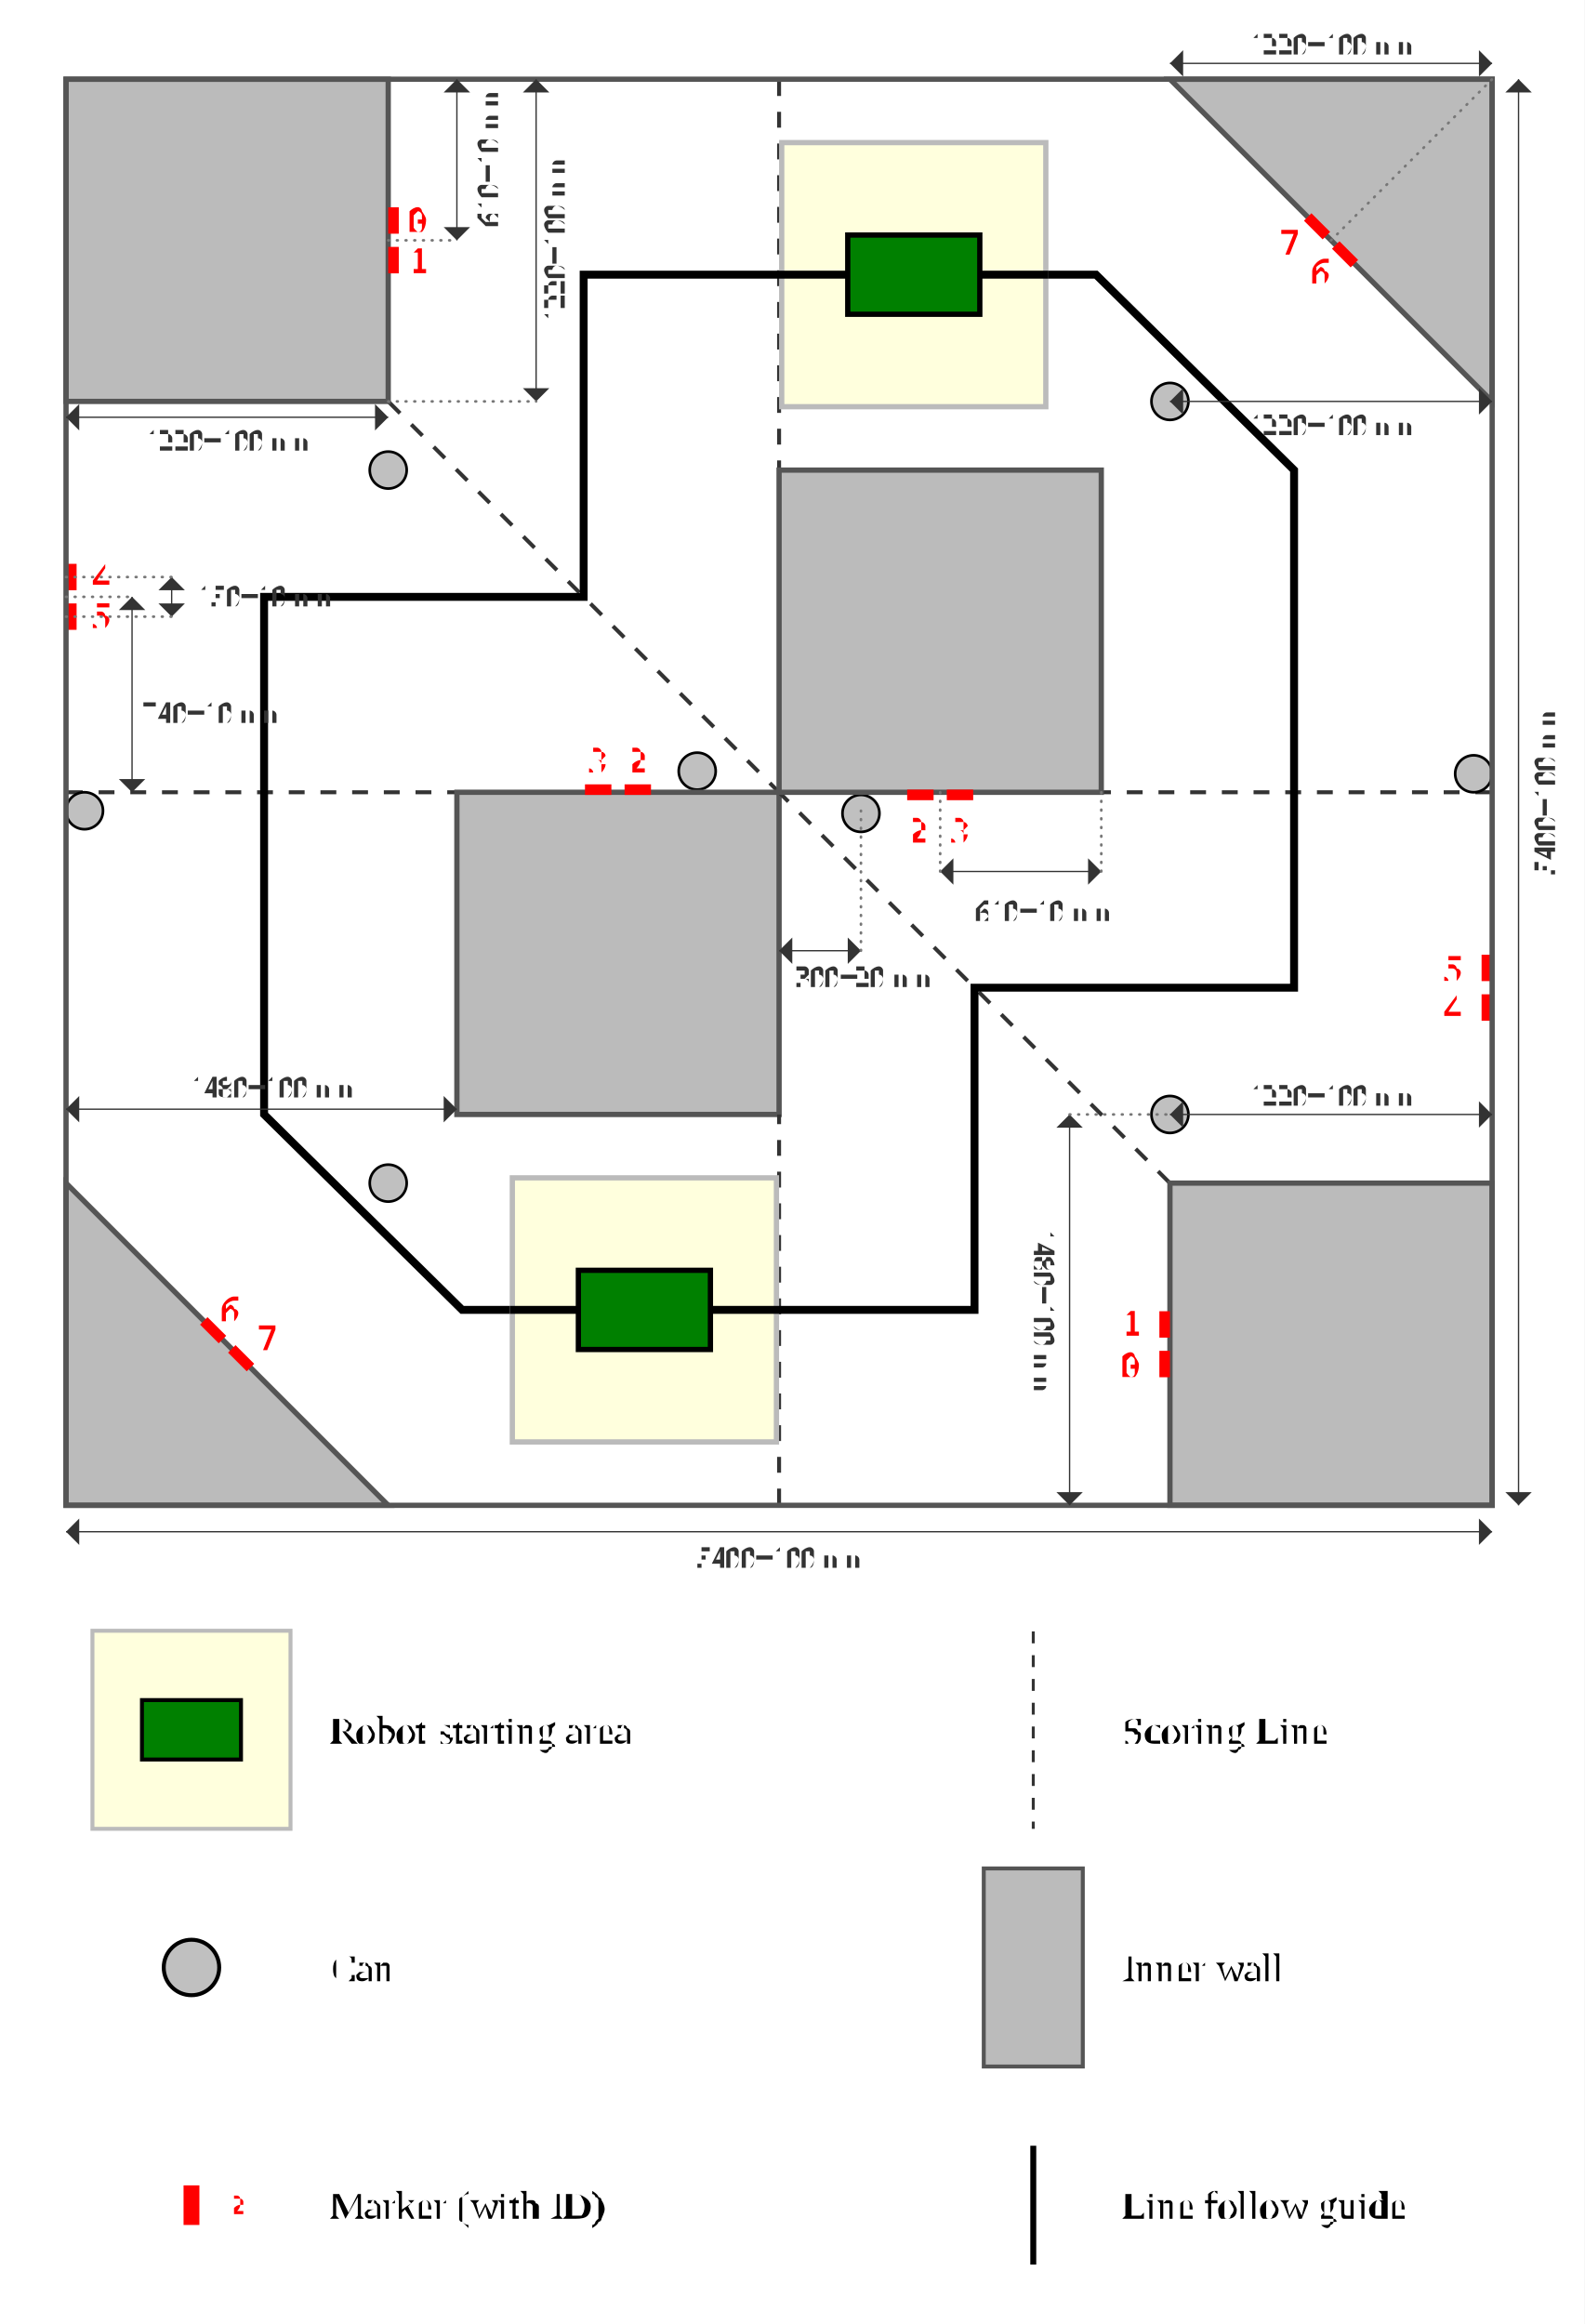
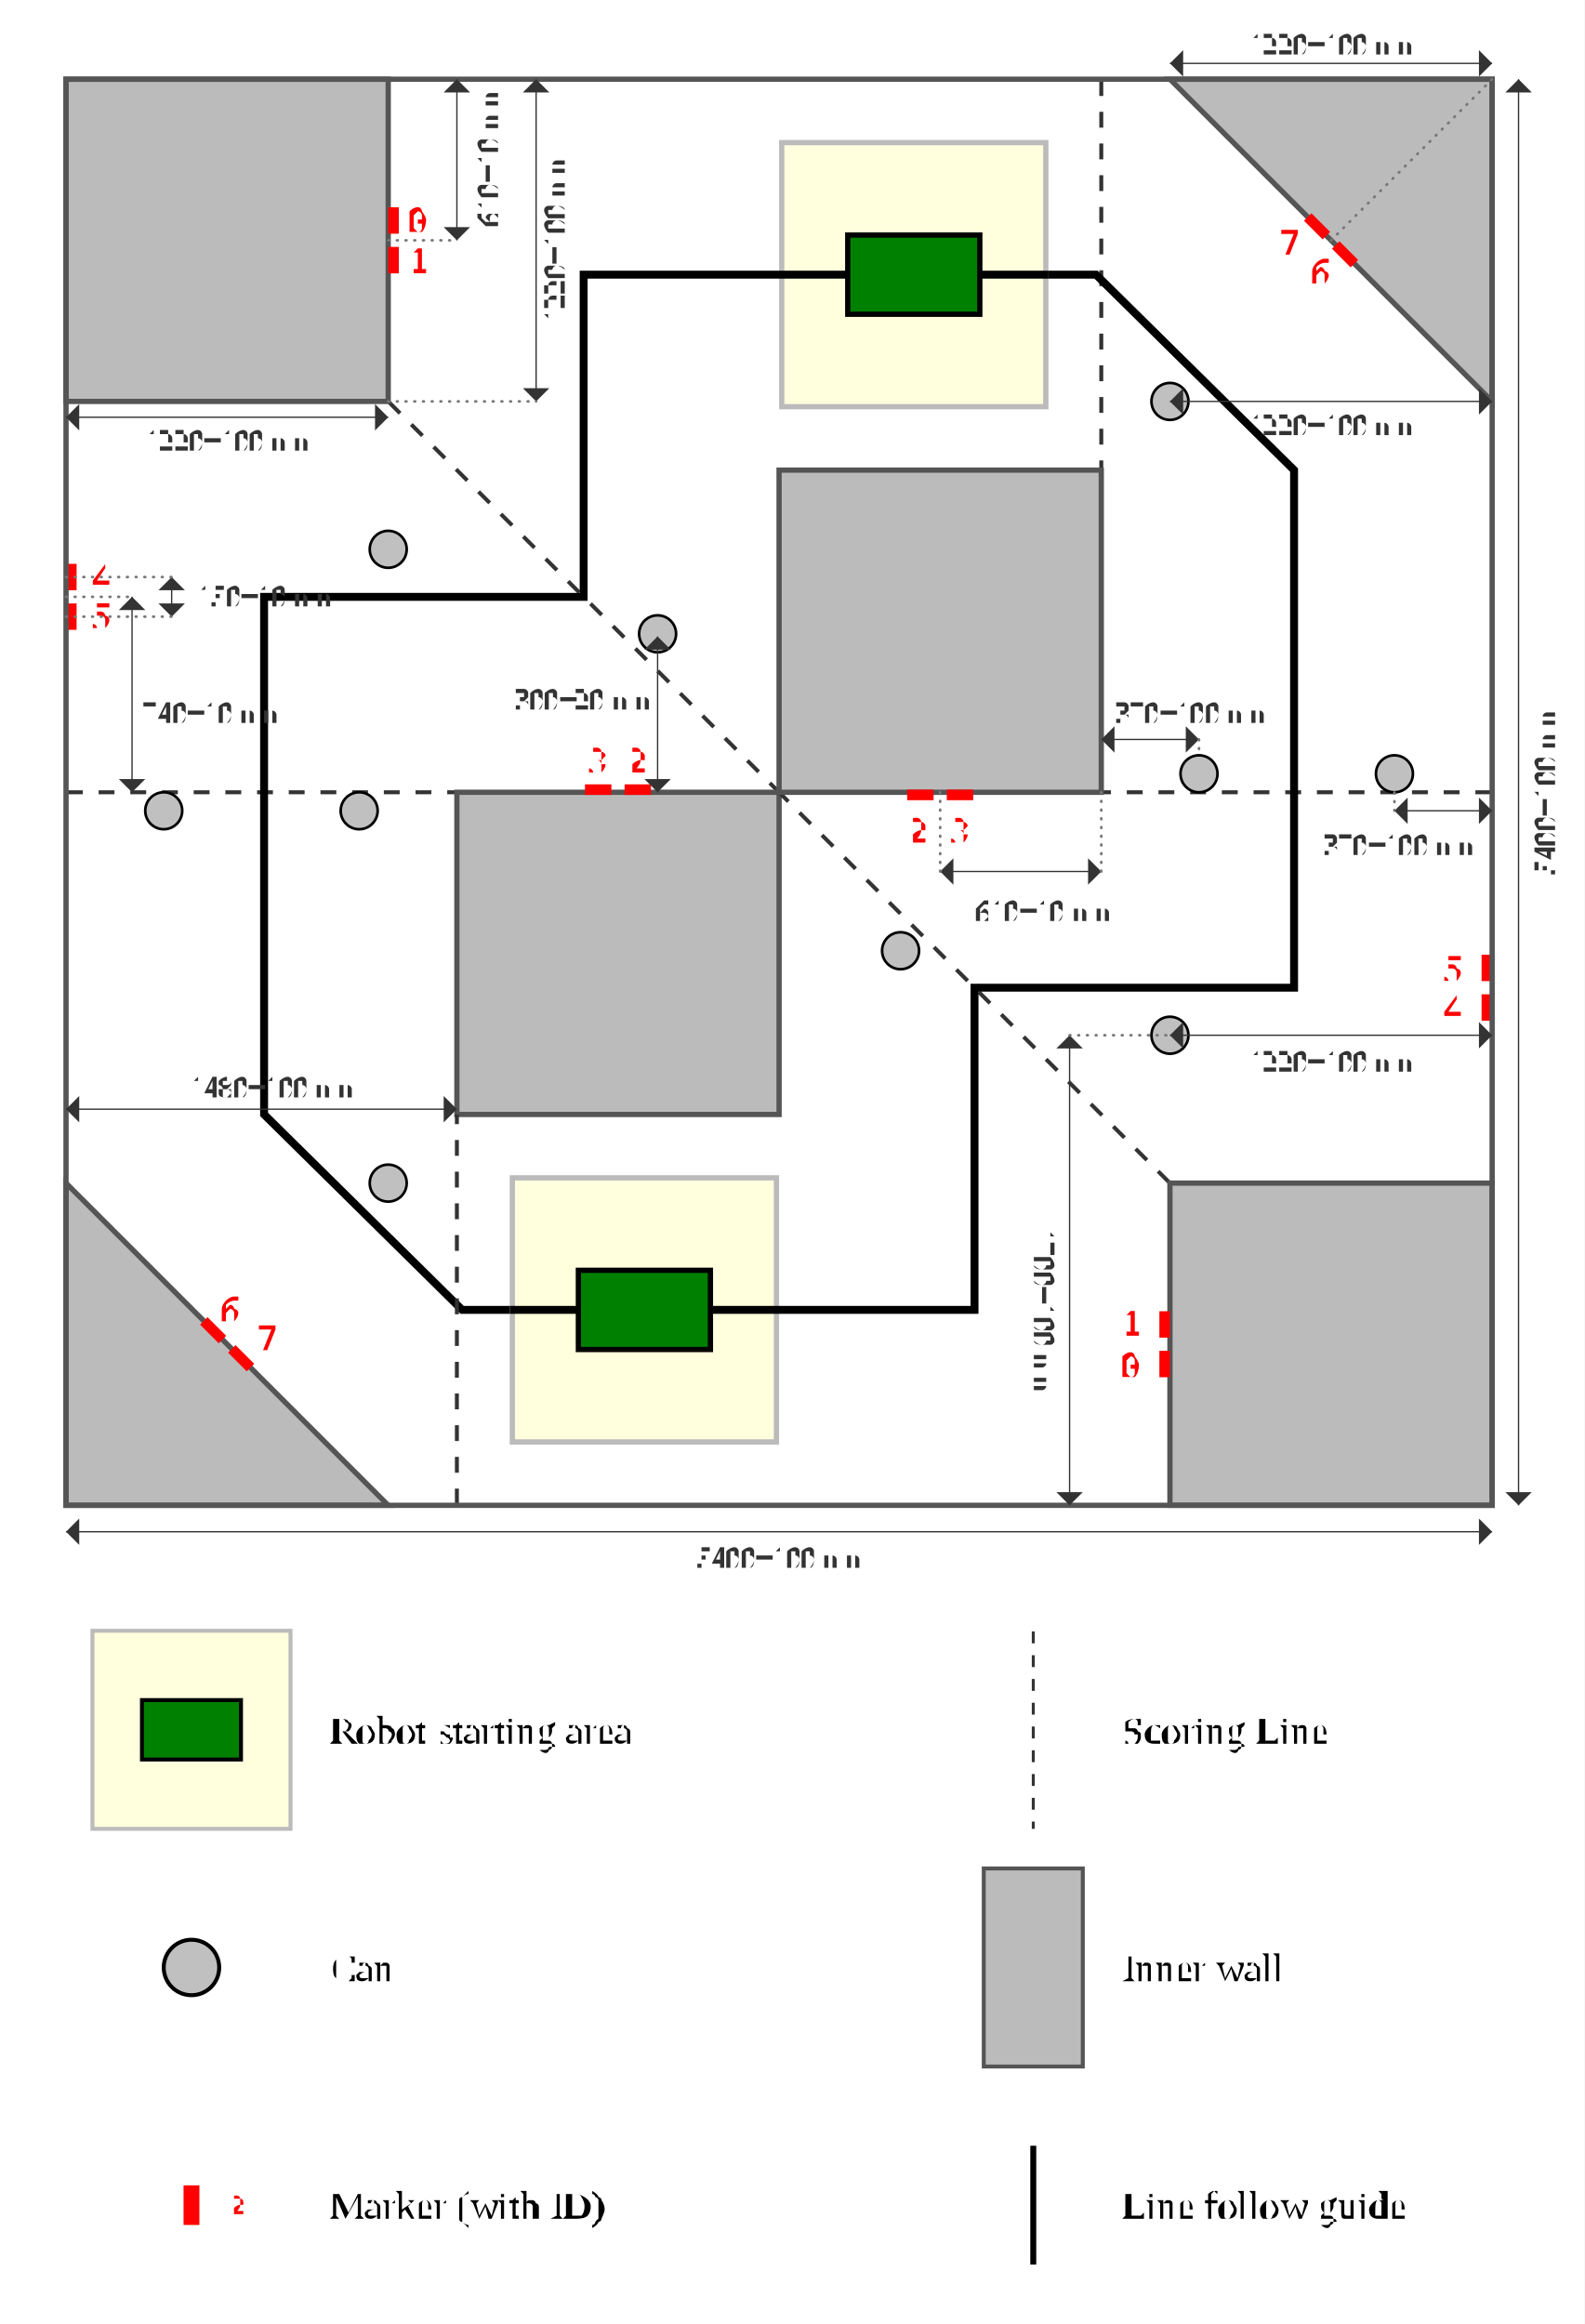
<svg xmlns="http://www.w3.org/2000/svg" xmlns:xlink="http://www.w3.org/1999/xlink" version="1.1" baseProfile="full" width="600" height="880">
  <style type="text/css">
    
      .arena-wall {
          fill: none;
          stroke: #555;
          stroke-width: .02;
      }

      .inner-wall {
          fill: #bbb;
          stroke: #555;
          stroke-width: .02;
      }

      .line-follow-guide {
          fill: none;
          stroke: black;
          stroke-width: .03;
      }

      .arena-wall {
          fill: none;
          stroke: #555;
          stroke-width: .02;
      }

      .can {
          stroke: black;
          stroke-width: 0.01;
          fill: silver;
      }

      #robot {
          fill: green;
          stroke: black;
          stroke-width: 0.02;
      }

      .scoring-line {
          stroke: #333;
          stroke-width: 0.015;
          /*stroke-dasharray: 0.141, 0.141;*/
          stroke-dasharray: 0.06 0.06;
          stroke-dashoffset: -50%;
          fill: none;
      }

      #marker {
          stroke: red;
          stroke-width: 0.04;
      }

      .start-zone {
        stroke: #bbb;
        stroke-width: 0.02;
        fill: #ffd;
      }

      .legend-label {
        font-size: 0.2px;
        text-anchor: start;
        dominant-baseline: central;
      }

      .marker-label {
        font-size: 0.12px;
        text-anchor: central;
        dominant-baseline: central;
        fill: red;
        font-family: monospace;
      }

      /*.dimension, .dimension-guide, .marker-label {
         display: none;
      }*/
      line.dimension {
        stroke: #333;
        stroke-width: 0.005;
        marker-start: url(#dimension-arrow-head-start);
        marker-end: url(#dimension-arrow-head-end);
      }

      text.dimension {
        fill: #333;
        font-size: 0.11px;
        text-anchor: middle;
        dominant-baseline: central;
      }
      .dimension-arrow-head {
        fill: #333;
      }
      .dimension-guide {
        stroke: #777;
        stroke-width: 0.01;
        stroke-dasharray: 0.003 0.03;
        stroke-linecap: round;
        fill: none;
      }

    
  </style>
  <defs>
    <g transform="scale(0.05)" id="dimension-arrow-head">
      <path id="path218" class="dimension-arrow-head" d="M0,0 L1,1 L1,-1 L0,0" />
    </g>
    <marker markerUnits="userSpaceOnUse" refY="1" refX="0" markerHeight="2" markerWidth="1" orient="auto" id="dimension-arrow-head-start">
      <use transform="translate(0,1)" xlink:href="#dimension-arrow-head" />
    </marker>
    <marker markerUnits="userSpaceOnUse" refY="1" refX="1" markerHeight="2" markerWidth="1" orient="auto" id="dimension-arrow-head-end">
      <use transform="matrix(-1,0,0,1,1,1)" xlink:href="#dimension-arrow-head" />
    </marker>
    <circle cx="0" cy="0" r="0.07" id="can" />
    <line x1="-0.05" y1="0" x2="0.05" y2="0" id="marker" />
    <rect width="0.5" height="0.3" x="-0.25" y="-0.15" id="robot" />
    <g id="marker-pair">
      <use xlink:href="#marker" transform="translate(0.075)" class="marker" />
      <use xlink:href="#marker" transform="translate(-0.075)" class="marker" />
    </g>
    <g id="side-zone">
-       <line class="scoring-line" x1="2.7" y1="0" x2="2.7" y2="1.48" />
+       <line class="scoring-line" x1="3.92" y1="0" x2="3.92" y2="1.48" />
      <line class="scoring-line" x1="0" y1="2.7" x2="1.48" y2="2.7" />
      <line class="scoring-line" x1="1.22" y1="1.22" x2="2.7" y2="2.7" />
      <rect width="1" height="1" x="2.71" y="0.24" class="start-zone" />
      <polyline points="3.72,0.74 1.96,0.74 1.96,1.96 0.75,1.96 0.75,3.92 1.5,4.66 1.68,4.66" class="line-follow-guide" />
      <g transform="translate(3.21 0.74)">
        <use xlink:href="#robot" />
      </g>
      <use xlink:href="#can" transform="translate(4.18 1.22)" class="can" />
-       <use xlink:href="#can" transform="translate(1.22 1.48)" class="can" />
-       <use xlink:href="#can" transform="translate(2.39 2.62)" class="can" />
-       <use xlink:href="#can" transform="translate(0.07 2.77)" class="can" />
+       <use xlink:href="#can" transform="translate(1.22 1.78)" class="can" />
+       <use xlink:href="#can" transform="translate(2.24 2.1)" class="can" />
+       <use xlink:href="#can" transform="translate(0.37 2.77)" class="can" />
+       <use xlink:href="#can" transform="translate(1.11 2.77)" class="can" />
      <rect width="1.22" height="1.22" x="1.48" y="2.7" class="inner-wall" />
      <rect width="1.22" height="1.22" x="0" y="0" class="inner-wall" />
      <polygon points="5.4,0 4.18,0 5.4,1.22" class="inner-wall" />
      <use xlink:href="#marker-pair" transform="translate(1.24 0.61) rotate(90)" />
      <use xlink:href="#marker-pair" transform="translate(2.09 2.69)" />
      <use xlink:href="#marker-pair" transform="translate(0.02 1.96) rotate(90)" />
      <use xlink:href="#marker-pair" transform="translate(4.79 0.61) rotate(45)" />
    </g>
  </defs>
  <rect width="100%" height="100%" fill="white" />
  <g id="arena" transform="translate(25 30) scale(100)">
    <use xlink:href="#side-zone" />
    <use xlink:href="#side-zone" transform="rotate(180 2.7 2.7)" />
    <rect width="5.4" height="5.4" x="0" y="0" class="arena-wall" />
    <text class="marker-label" y="0.54" x="1.3">0</text>
    <text class="marker-label" y="0.69" x="1.3">1</text>
    <text class="marker-label" y="4.87" x="4">0</text>
    <text class="marker-label" y="4.72" x="4">1</text>
    <text class="marker-label" y="2.58" x="2.13">2</text>
    <text class="marker-label" y="2.58" x="1.98">3</text>
    <text class="marker-label" y="2.85" x="3.19">2</text>
    <text class="marker-label" y="2.85" x="3.35">3</text>
    <text class="marker-label" y="1.89" x="0.1">4</text>
    <text class="marker-label" y="2.04" x="0.1">5</text>
    <text class="marker-label" y="3.52" x="5.22">4</text>
    <text class="marker-label" y="3.37" x="5.22">5</text>
    <text class="marker-label" y="4.66" x="0.59">6</text>
    <text class="marker-label" y="4.77" x="0.73">7</text>
    <text class="marker-label" y="0.73" x="4.72">6</text>
    <text class="marker-label" y="0.62" x="4.6">7</text>
    <line x1="0" y1="1.28" x2="1.22" y2="1.28" class="dimension" />
    <text class="dimension" y="1.37" x="0.61">1220±100mm</text>
    <line x1="1.78" y1="0" x2="1.78" y2="1.22" class="dimension" />
    <line x1="1.22" y1="1.22" x2="1.78" y2="1.22" class="dimension-guide" />
    <text class="dimension" transform="rotate(-90, 1.85 0.61)" y="0.61" x="1.85">1220±100mm</text>
    <line x1="1.48" y1="0" x2="1.48" y2="0.61" class="dimension" />
    <line x1="1.22" y1="0.61" x2="1.48" y2="0.61" class="dimension-guide" />
    <text class="dimension" transform="rotate(-90, 1.6 0.3)" y="0.3" x="1.6">610±10mm</text>
    <line x1="0" y1="3.9" x2="1.48" y2="3.9" class="dimension" />
    <text class="dimension" y="3.82" x="0.78">1480±100mm</text>
    <line x1="4.18" y1="-0.06" x2="5.4" y2="-0.06" class="dimension" />
    <text class="dimension" y="-0.13" x="4.79">1220±100mm</text>
-     <line x1="4.18" y1="3.92" x2="5.4" y2="3.92" class="dimension" />
-     <text class="dimension" y="3.85" x="4.79">1220±100mm</text>
-     <line x1="3.8" y1="5.4" x2="3.8" y2="3.92" class="dimension" />
-     <line x1="3.8" y1="3.92" x2="4.18" y2="3.92" class="dimension-guide" />
-     <text class="dimension" transform="rotate(90, 3.7 4.66)" y="4.66" x="3.7">1480±100mm</text>
-     <line x1="2.7" y1="3.3" x2="3.01" y2="3.3" class="dimension" />
-     <line x1="3.01" y1="3.3" x2="3.01" y2="2.77" class="dimension-guide" />
-     <text class="dimension" y="3.4" x="3.02">300±20mm</text>
+     <line x1="4.18" y1="3.62" x2="5.4" y2="3.62" class="dimension" />
+     <text class="dimension" y="3.72" x="4.79">1220±100mm</text>
+     <line x1="3.8" y1="5.4" x2="3.8" y2="3.62" class="dimension" />
+     <line x1="3.8" y1="3.62" x2="4.18" y2="3.62" class="dimension-guide" />
+     <text class="dimension" transform="rotate(90, 3.7 4.66)" y="4.66" x="3.7">1700±100mm</text>
+     <line x1="2.24" y1="2.11" x2="2.24" y2="2.7" class="dimension" />
+     <text class="dimension" y="2.35" x="1.96">300±20mm</text>
    <line x1="3.31" y1="3" x2="3.92" y2="3" class="dimension" />
    <line x1="3.31" y1="3" x2="3.31" y2="2.7" class="dimension-guide" />
    <line x1="3.92" y1="3" x2="3.92" y2="2.7" class="dimension-guide" />
    <text class="dimension" y="3.15" x="3.7">610±10mm</text>
    <line x1="0.4" y1="1.885" x2="0.4" y2="2.035" class="dimension" />
    <line x1="0" y1="1.885" x2="0.4" y2="1.885" class="dimension-guide" />
    <line x1="0" y1="2.035" x2="0.4" y2="2.035" class="dimension-guide" />
    <text class="dimension" y="1.96" x="0.75">150±10mm</text>
    <line x1="0.25" y1="1.96" x2="0.25" y2="2.7" class="dimension" />
    <line x1="0" y1="1.96" x2="0.25" y2="1.96" class="dimension-guide" />
    <text class="dimension" y="2.4" x="0.55">740±10mm</text>
    <line x1="4.79" y1="0.61" x2="5.4" y2="0" class="dimension-guide" />
    <text class="dimension" y="1.31" x="4.79">1220±100mm</text>
    <line x1="4.18" y1="1.22" x2="5.4" y2="1.22" class="dimension" />
+     <line x1="5.03" y1="2.77" x2="5.4" y2="2.77" class="dimension" />
+     <line x1="5.03" y1="2.77" x2="5.03" y2="2.7" class="dimension-guide" />
+     <text class="dimension" y="2.9" x="5.05">370±100mm</text>
+     <line x1="3.92" y1="2.5" x2="4.29" y2="2.5" class="dimension" />
+     <line x1="4.29" y1="2.5" x2="4.29" y2="2.56" class="dimension-guide" />
+     <text class="dimension" y="2.4" x="4.26">370±100mm</text>
    <line x1="0" y1="5.5" x2="5.4" y2="5.5" class="dimension" />
    <text class="dimension" y="5.6" x="2.7">5400±100mm</text>
    <line x1="5.5" y1="0" x2="5.5" y2="5.4" class="dimension" />
    <text class="dimension" transform="rotate(-90, 5.6 2.7)" y="2.7" x="5.6">5400±100mm</text>
  </g>
  <g id="legend" transform="translate(35 580) scale(75)">
    <rect width="1" height="1" x="0" y="0.5" class="start-zone" />
    <use x="0.5" y="1" xlink:href="#robot" />
    <text class="legend-label" y="1" x="1.2">Robot starting area</text>
    <use xlink:href="#can" transform="translate(0.5 2.2) scale(2)" class="can" />
    <text class="legend-label" y="2.2" x="1.2">Can</text>
    <use xlink:href="#marker" transform="translate(0.5 3.4) scale(2) rotate(90)" class="marker" />
    <text class="marker-label" y="3.4" x="0.7">2</text>
    <text class="legend-label" y="3.4" x="1.2">Marker (with ID)</text>
    <line class="scoring-line" x1="4.75" y1="0.5" x2="4.75" y2="1.5" />
    <text class="legend-label" y="1" x="5.2">Scoring Line</text>
    <rect width="0.5" height="1" x="4.5" y="1.7" class="inner-wall" />
    <text class="legend-label" y="2.2" x="5.2">Inner wall</text>
    <line class="line-follow-guide" x1="4.75" y1="3.1" x2="4.75" y2="3.7" />
    <text class="legend-label" y="3.4" x="5.2">Line follow guide</text>
  </g>
</svg>
